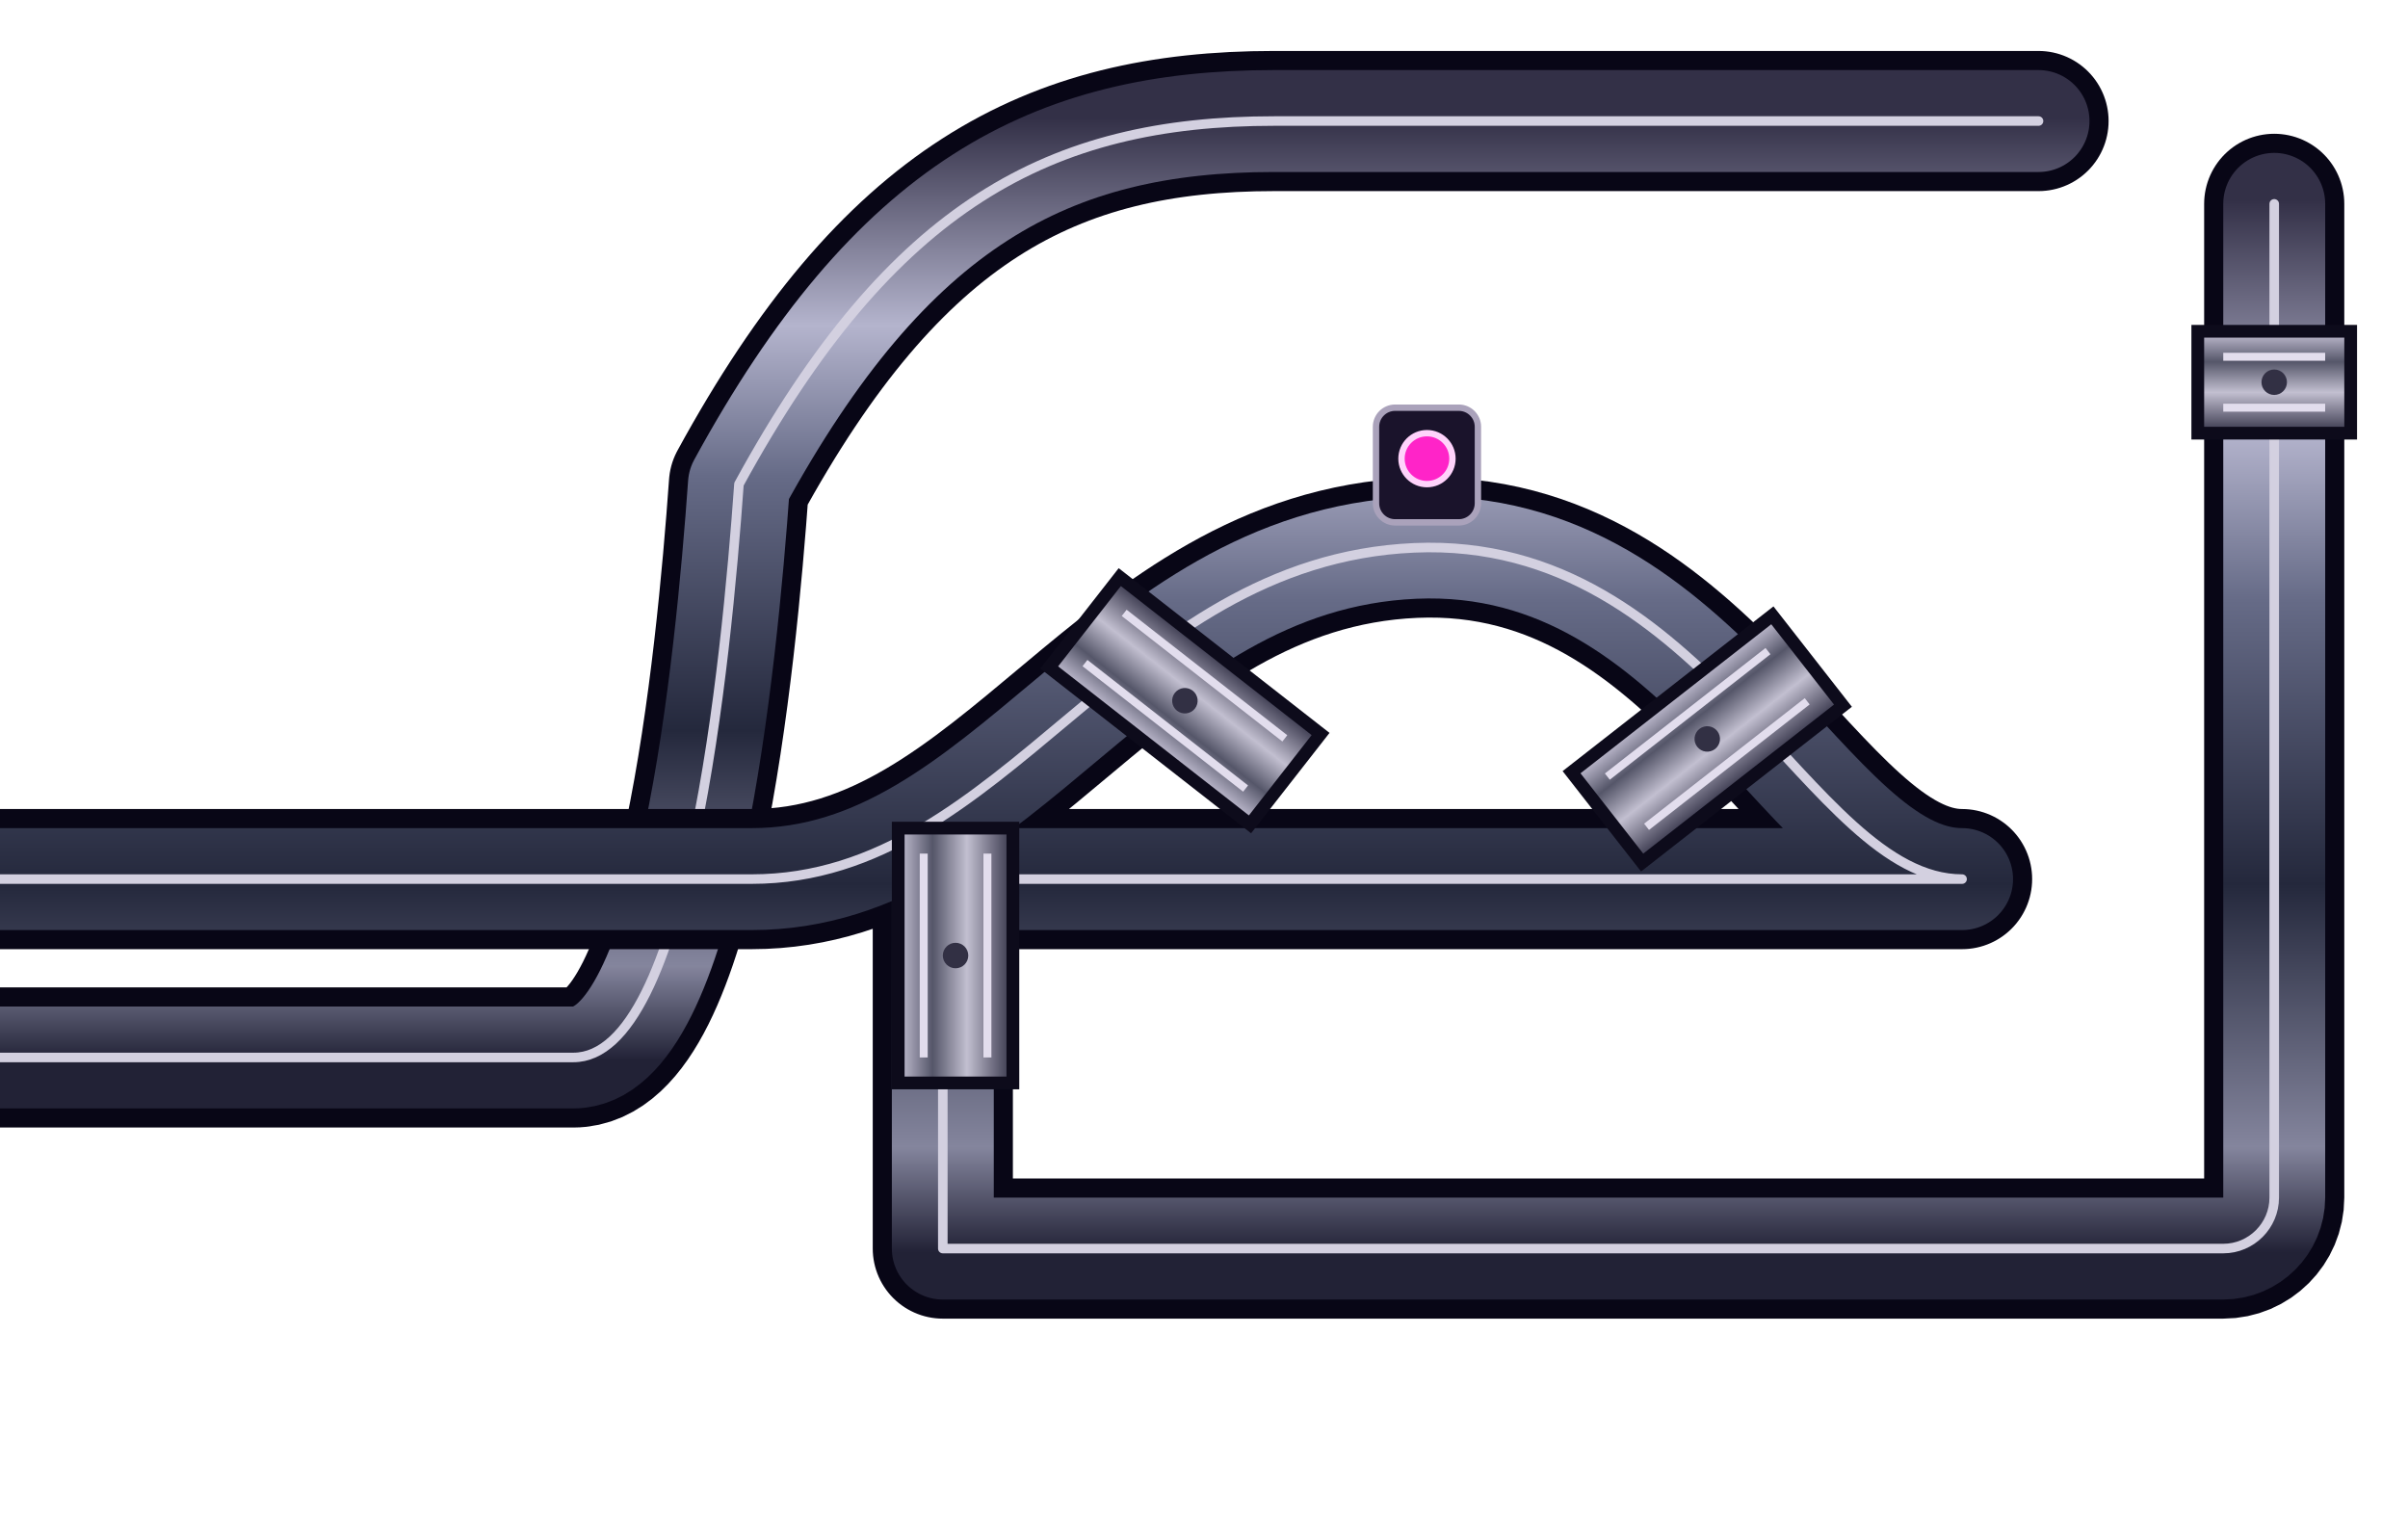
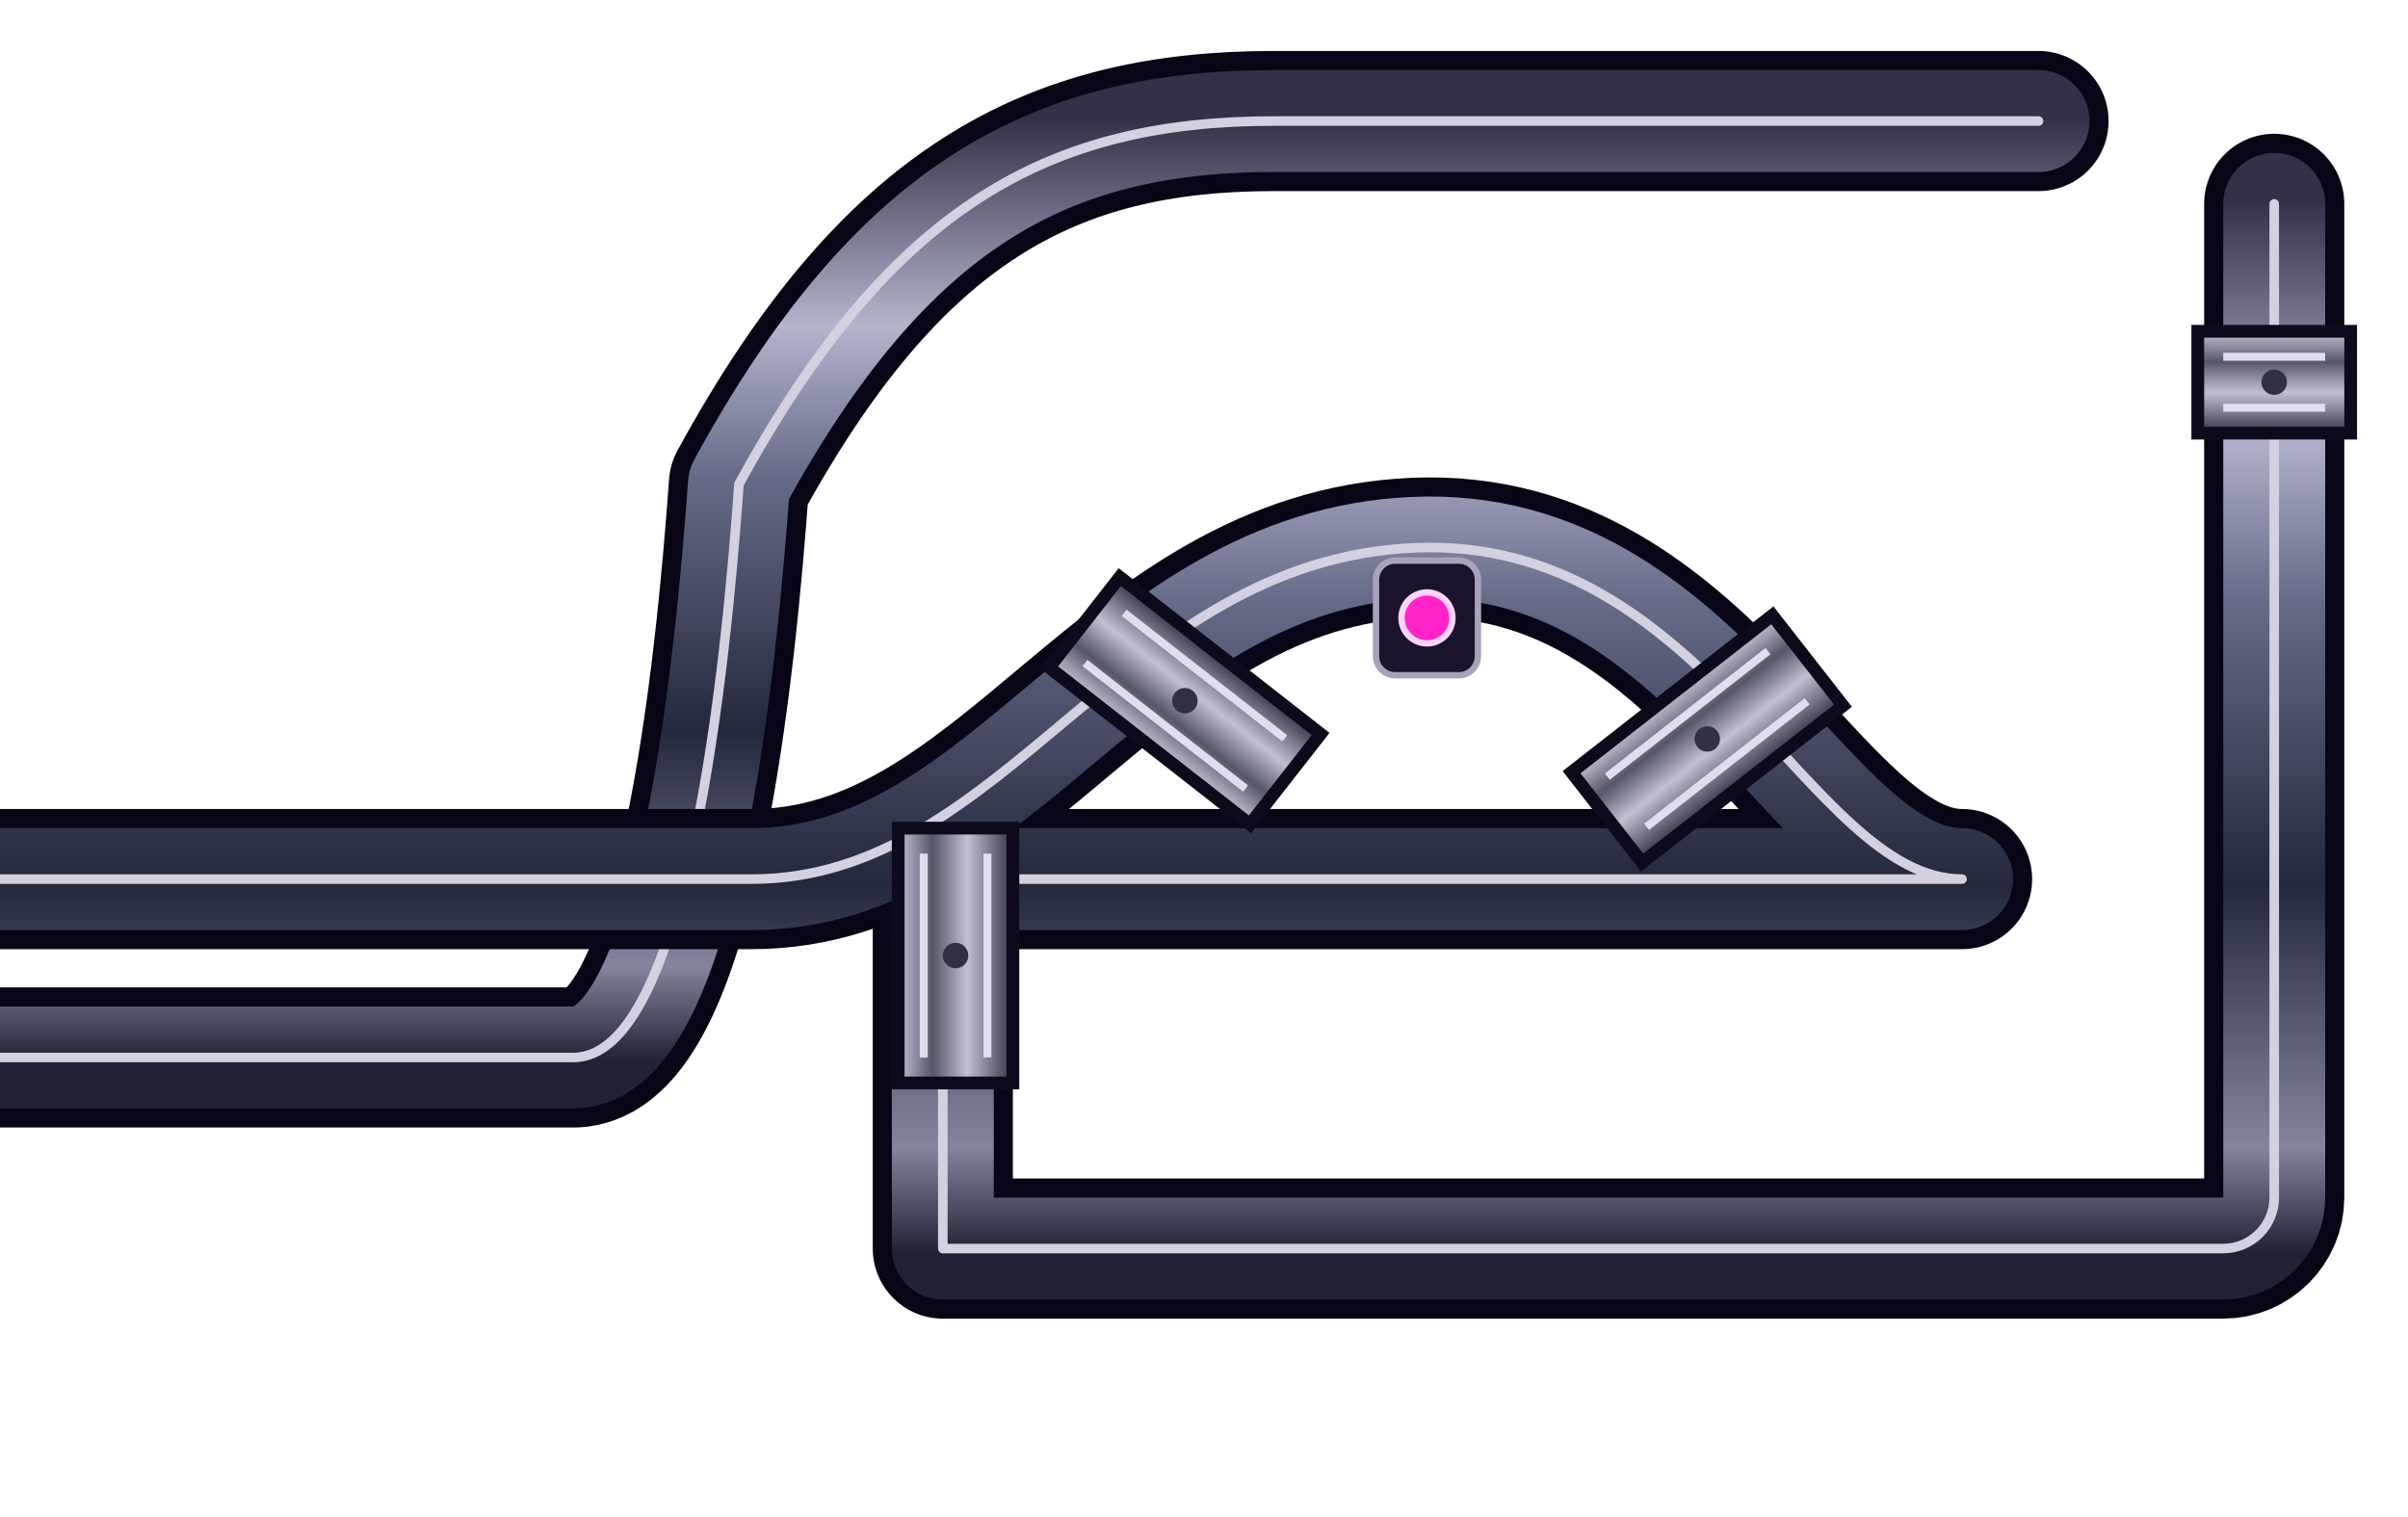
<svg xmlns="http://www.w3.org/2000/svg" viewBox="0 -24 378 238" preserveAspectRatio="xMidYMid meet">
  <defs>
    <linearGradient id="tube" x2="0" y2="1">
      <stop stop-color="#333047" />
      <stop offset=".22" stop-color="#b4b4cd" />
      <stop offset=".38" stop-color="#666b87" />
      <stop offset=".65" stop-color="#24283c" />
      <stop offset=".9" stop-color="#84859d" />
      <stop offset="1" stop-color="#222236" />
    </linearGradient>
    <linearGradient id="cuff">
      <stop stop-color="#c7c3d7" />
      <stop offset=".3" stop-color="#555669" />
      <stop offset=".6" stop-color="#c2bfd0" />
      <stop offset="1" stop-color="#333247" />
    </linearGradient>
  </defs>
  <g fill="none" stroke-linecap="round" stroke-linejoin="round">
    <path d="M-30 142H90C108 142 114 80 116 52C140 8 165 -5 200 -5H320" stroke="#080616" stroke-width="22" />
    <path d="M-30 142H90C108 142 114 80 116 52C140 8 165 -5 200 -5H320" stroke="url(#tube)" stroke-width="16" />
    <path d="M-30 142H90C108 142 114 80 116 52C140 8 165 -5 200 -5H320" stroke="#d3d0e0" stroke-width="1.5" />
    <path d="M-30 114H118C158 114 176 64 222 62C268 60 284 114 308 114H148V172H349C353.4 172 357 168.4 357 164V8" stroke="#080616" stroke-width="22" />
    <path d="M-30 114H118C158 114 176 64 222 62C268 60 284 114 308 114H148V172H349C353.4 172 357 168.4 357 164V8" stroke="url(#tube)" stroke-width="16" />
    <path d="M-30 114H118C158 114 176 64 222 62C268 60 284 114 308 114H148V172H349C353.4 172 357 168.4 357 164V8" stroke="#d3d0e0" stroke-width="1.5" />
  </g>
  <g>
    <g transform="translate(150 126)">
      <path d="M-9-20H9V20H-9Z" fill="url(#cuff)" stroke="#0d0b1b" stroke-width="2" />
      <path d="M-5-16v32M5-16v32" stroke="#e2dded" stroke-width="1.25" />
      <circle r="2" fill="#323044" />
    </g>
    <g transform="translate(186 86) rotate(-52)">
      <path d="M-9-20H9V20H-9Z" fill="url(#cuff)" stroke="#0d0b1b" stroke-width="2" />
      <path d="M-5-16v32M5-16v32" stroke="#e2dded" stroke-width="1.25" />
      <circle r="2" fill="#323044" />
    </g>
    <g transform="translate(268 92) rotate(52)">
      <path d="M-9-20H9V20H-9Z" fill="url(#cuff)" stroke="#0d0b1b" stroke-width="2" />
      <path d="M-5-16v32M5-16v32" stroke="#e2dded" stroke-width="1.25" />
      <circle r="2" fill="#323044" />
    </g>
  </g>
-   <rect x="216" y="40" width="16" height="18" rx="3" fill="#1a132b" stroke="#aaa2bb" />
-   <circle cx="224" cy="48" r="4" fill="#ff24c8" stroke="#ffd3fb" />
+   <rect x="216" y="64" width="16" height="18" rx="3" fill="#1a132b" stroke="#aaa2bb" />
+   <circle cx="224" cy="73" r="4" fill="#ff24c8" stroke="#ffd3fb" />
  <g transform="translate(357 36) rotate(90)">
    <path d="M-8-12H8V12H-8Z" fill="url(#cuff)" stroke="#0d0b1b" stroke-width="2" />
    <path d="M-4-8v16M4-8v16" stroke="#e2dded" stroke-width="1.25" />
    <circle r="2" fill="#323044" />
  </g>
</svg>
